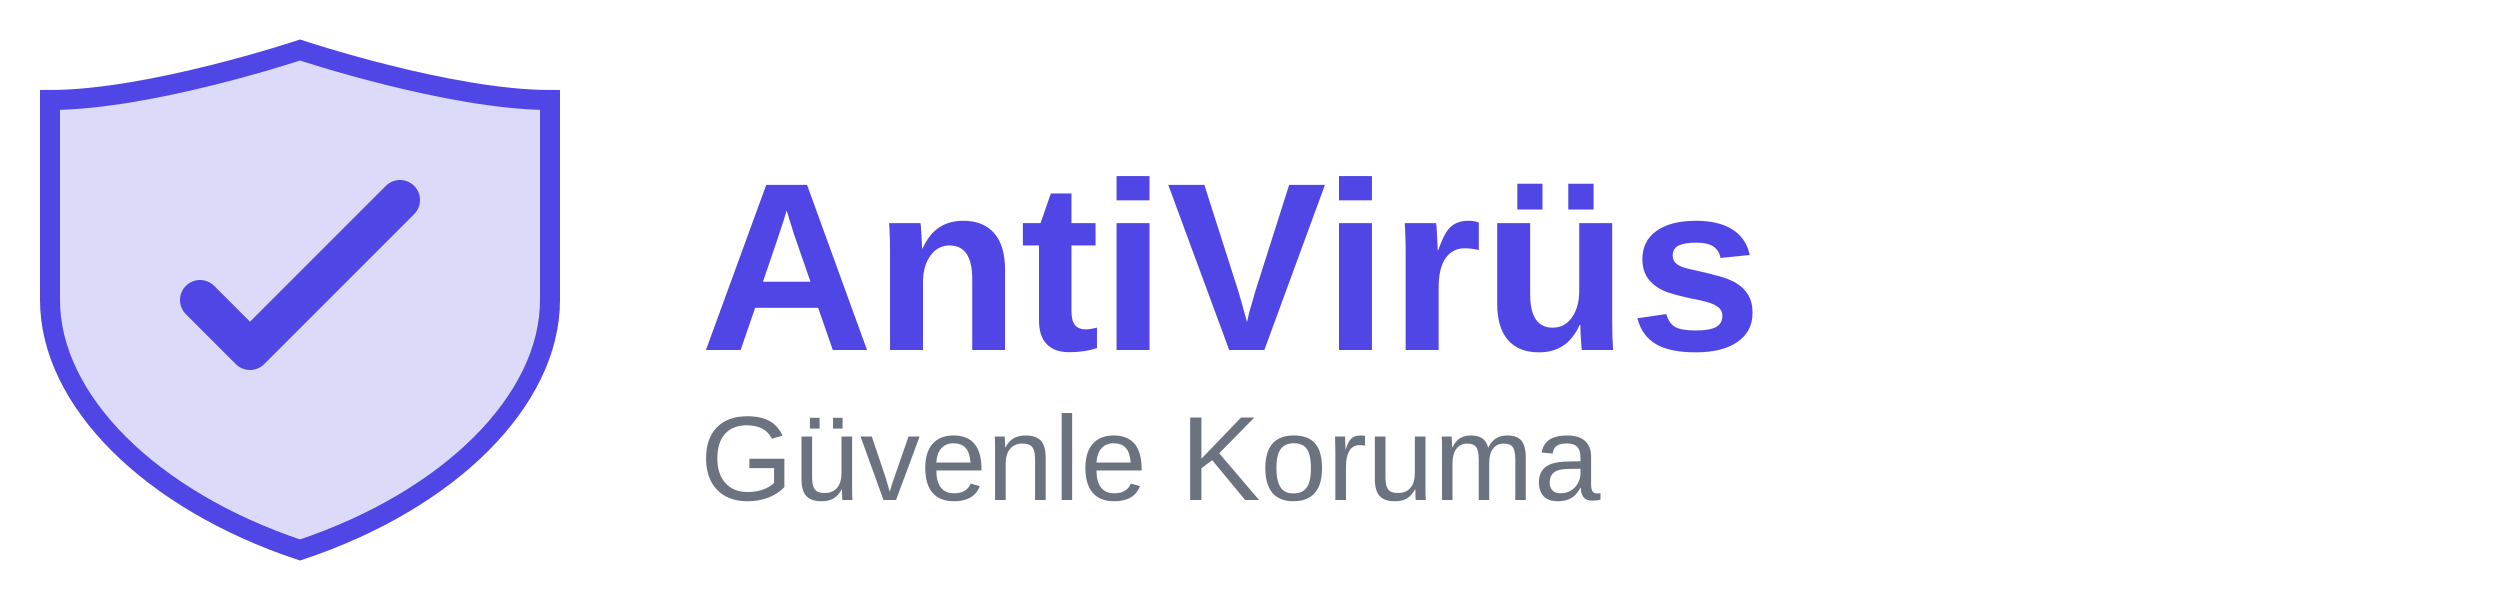
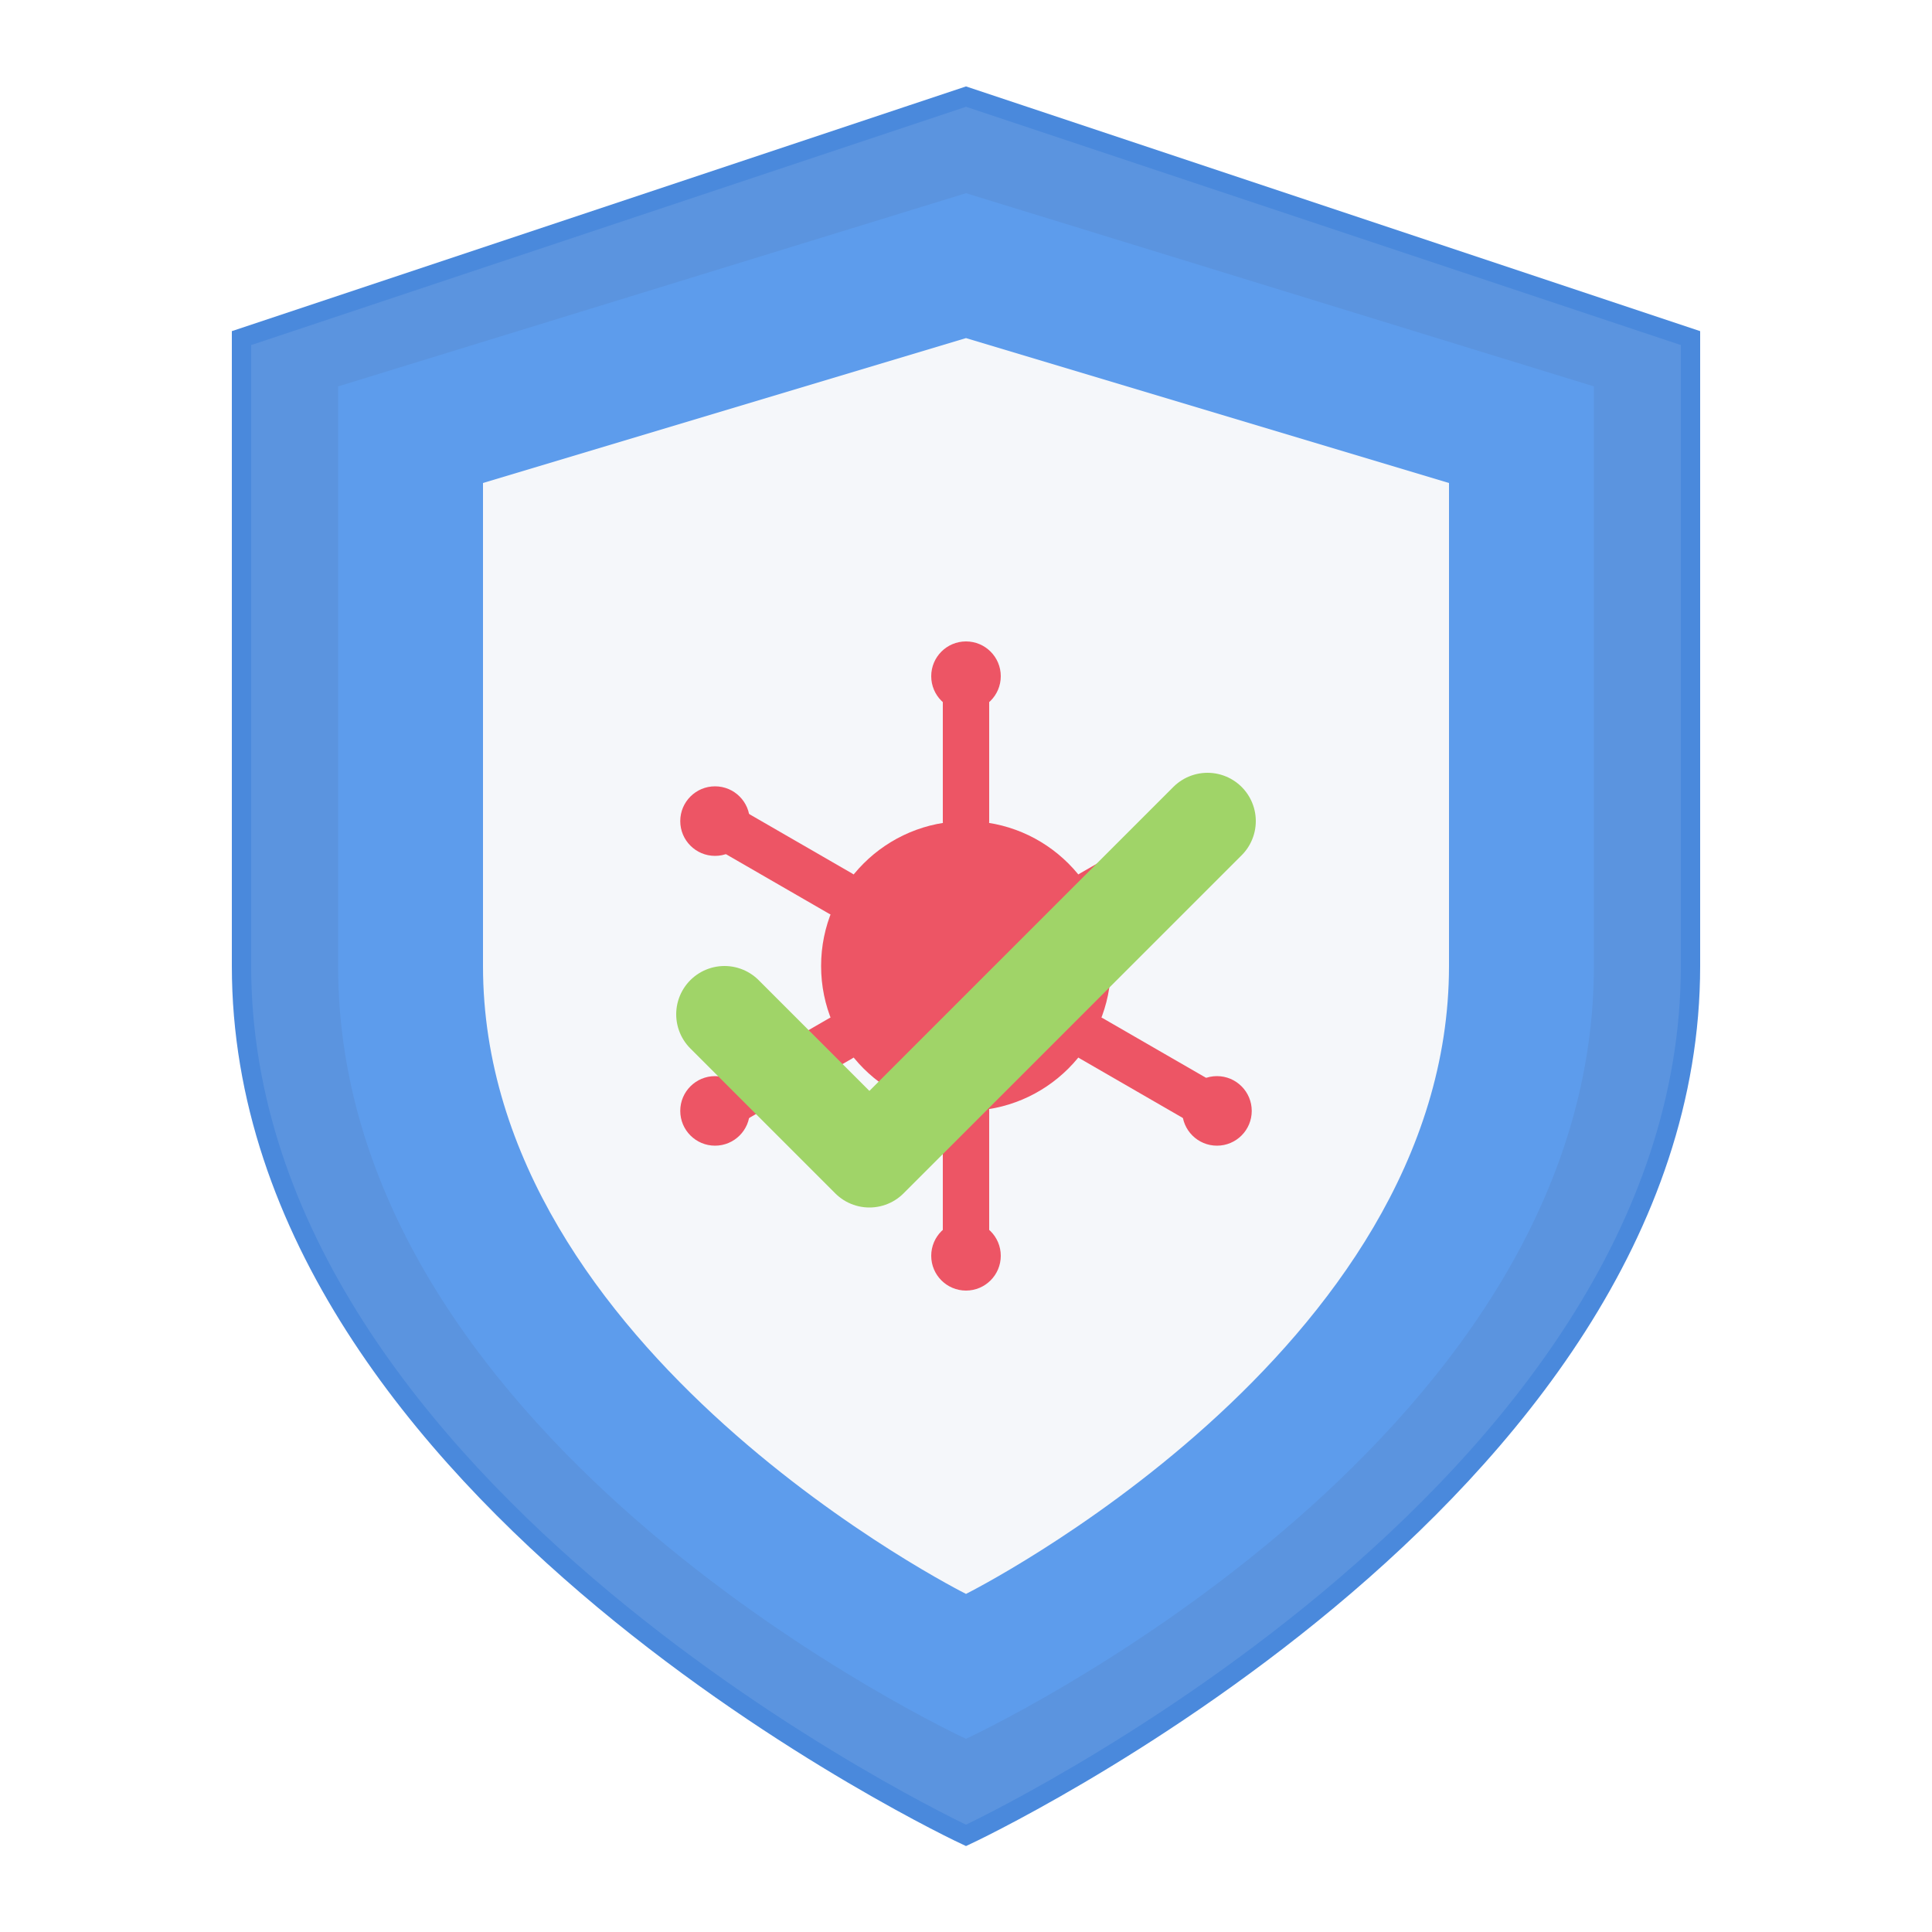
- <svg xmlns="http://www.w3.org/2000/svg" width="250" height="60" viewBox="0 0 250 60" fill="none">
-   <path d="M30 5C30 5 15 10 5 10V30C5 40 15 50 30 55C45 50 55 40 55 30V10C45 10 30 5 30 5Z" fill="#4F46E5" fill-opacity="0.2" stroke="#4F46E5" stroke-width="2" />
-   <path d="M20 30L25 35L40 20" stroke="#4F46E5" stroke-width="4" stroke-linecap="round" stroke-linejoin="round" />
-   <text x="70" y="35" font-family="Arial, sans-serif" font-weight="bold" font-size="24" fill="#4F46E5">AntiVirüs</text>
-   <text x="70" y="50" font-family="Arial, sans-serif" font-size="12" fill="#6B7280">Güvenle Koruma</text>
+ <svg xmlns="http://www.w3.org/2000/svg" width="200" height="200" viewBox="0 0 200 200" fill="none">
+   <path d="M100 190C100 190 175 155 175 100V35L100 10L25 35V100C25 155 100 190 100 190Z" fill="#4A89DC" fill-opacity="0.9" />
+   <path d="M100 180C100 180 165 150 165 100V40L100 20L35 40V100C35 150 100 180 100 180Z" fill="#5D9CEC" />
+   <path d="M100 165C100 165 150 140 150 100V50L100 35L50 50V100C50 140 100 165 100 165Z" fill="#F5F7FA" />
+   <path d="M100 190C100 190 175 155 175 100V35L100 10L25 35V100C25 155 100 190 100 190Z" stroke="#4A89DC" stroke-width="2" fill="none" />
+   <g transform="translate(100, 100) scale(0.6)">
+     <circle cx="0" cy="0" r="25" fill="#ED5565" />
+     <path d="M0 -50 L0 -25 M0 25 L0 50" stroke="#ED5565" stroke-width="8" stroke-linecap="round" />
+     <path d="M-43.3 -25 L-21.65 -12.5 M21.65 12.5 L43.3 25" stroke="#ED5565" stroke-width="8" stroke-linecap="round" />
+     <path d="M-43.3 25 L-21.65 12.5 M21.65 -12.5 L43.3 -25" stroke="#ED5565" stroke-width="8" stroke-linecap="round" />
+     <circle cx="0" cy="-50" r="6" fill="#ED5565" />
+     <circle cx="0" cy="50" r="6" fill="#ED5565" />
+     <circle cx="-43.3" cy="-25" r="6" fill="#ED5565" />
+     <circle cx="43.3" cy="25" r="6" fill="#ED5565" />
+     <circle cx="-43.3" cy="25" r="6" fill="#ED5565" />
+     <circle cx="43.3" cy="-25" r="6" fill="#ED5565" />
+   </g>
+   <path d="M75 105 L90 120 L125 85" stroke="#A0D468" stroke-width="10" stroke-linecap="round" stroke-linejoin="round" />
</svg>
